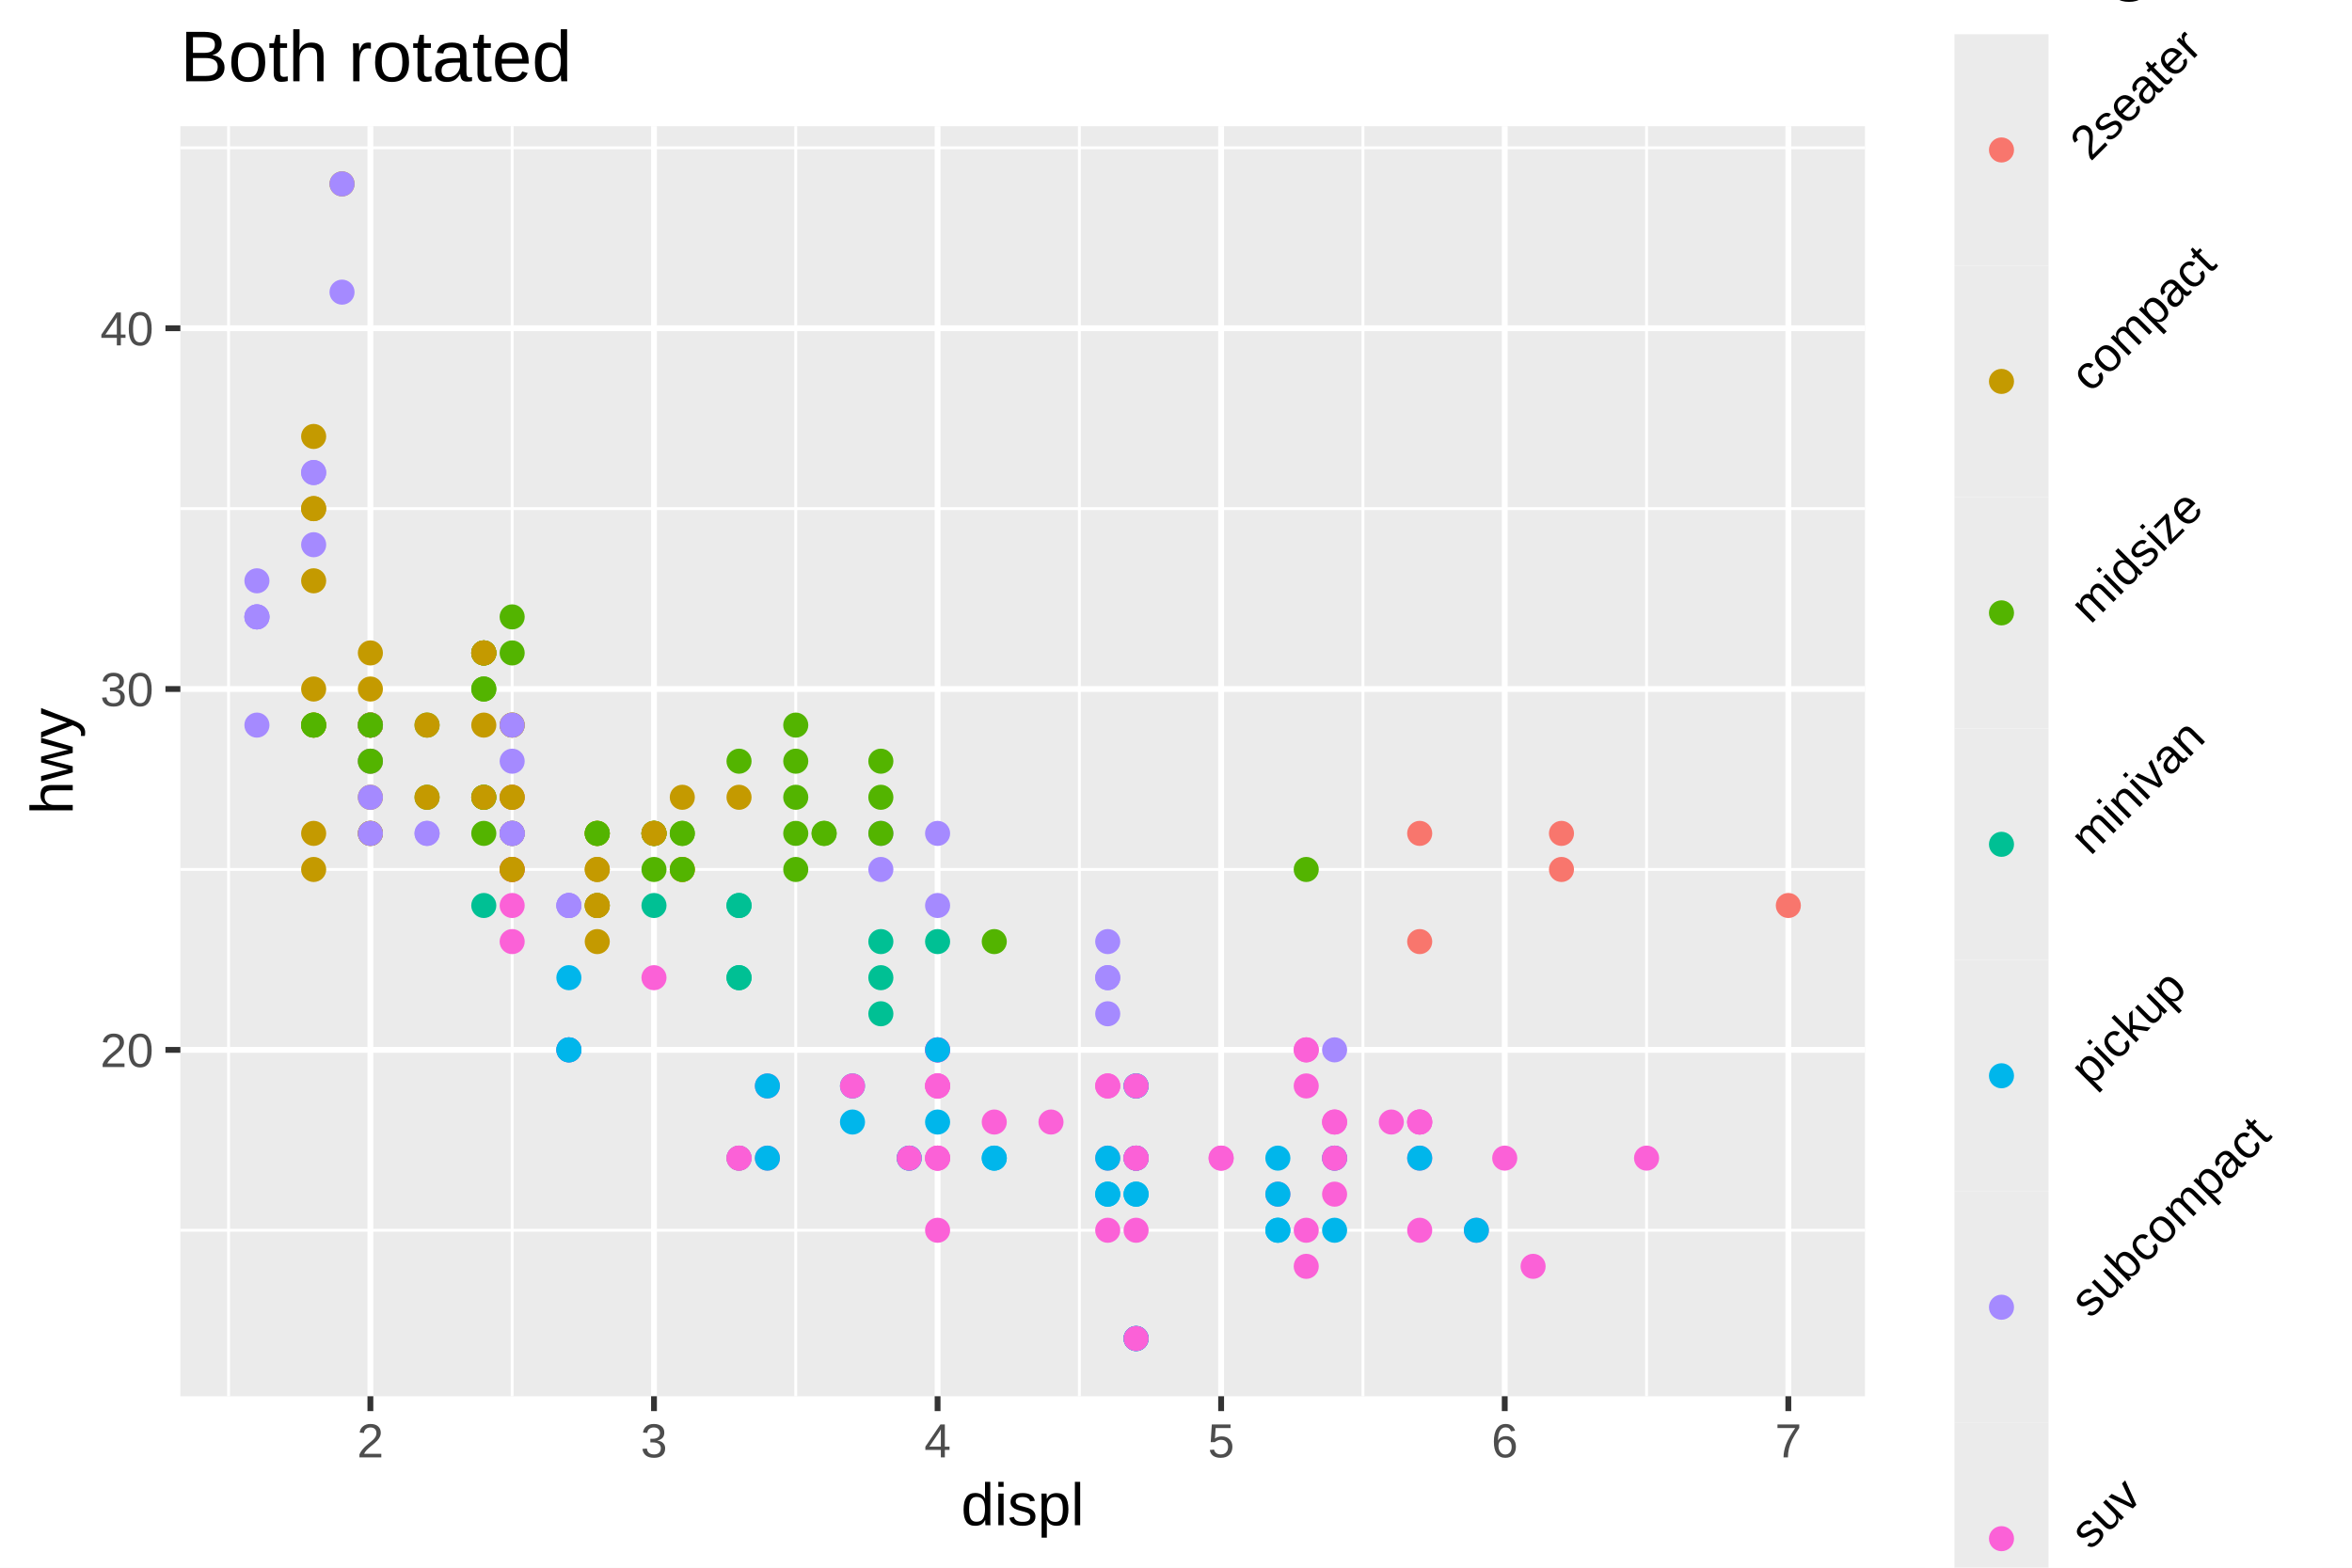
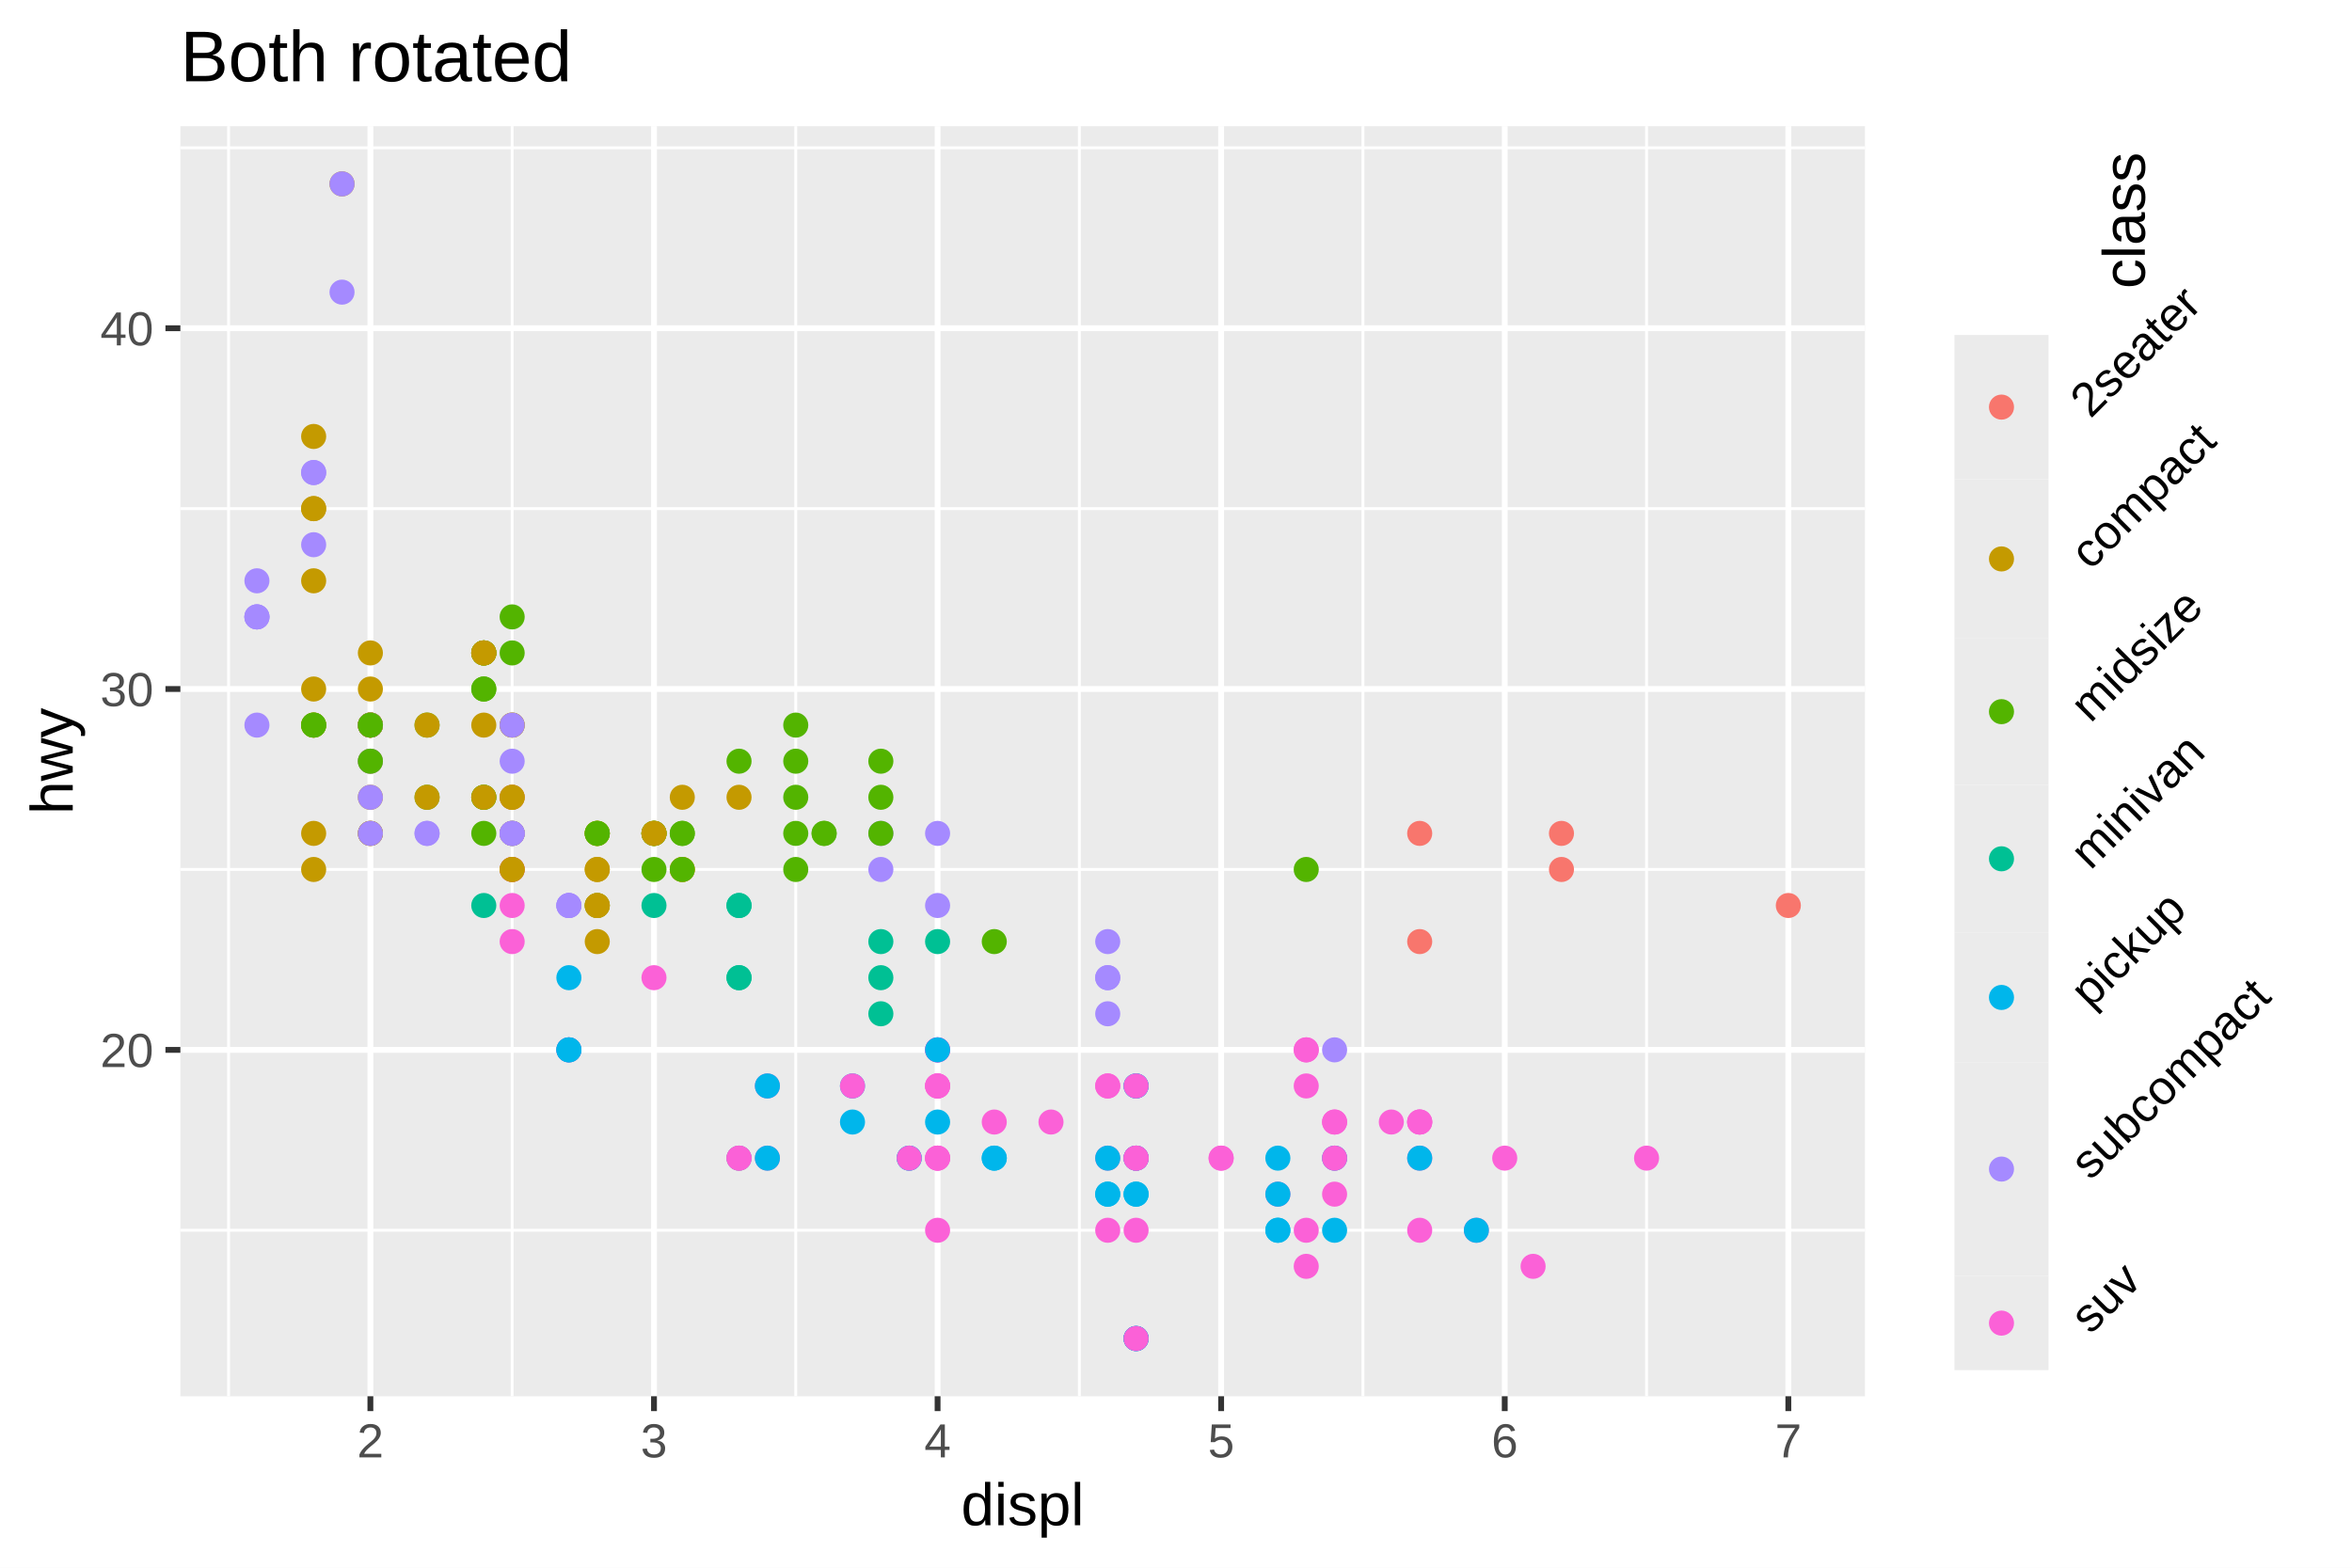
<svg xmlns="http://www.w3.org/2000/svg" width="432.00pt" height="288.00pt" viewBox="0 0 432.00 288.00">
  <g class="svglite">
    <defs>
      <style type="text/css">
    .svglite line, .svglite polyline, .svglite polygon, .svglite path, .svglite rect, .svglite circle {
      fill: none;
      stroke: #000000;
      stroke-linecap: round;
      stroke-linejoin: round;
      stroke-miterlimit: 10.00;
    }
    .svglite text {
      white-space: pre;
    }
    .svglite g.glyphgroup path {
      fill: inherit;
      stroke: none;
    }
  </style>
    </defs>
    <rect width="100%" height="100%" style="stroke: none; fill: none;" />
    <defs>
      <clipPath id="cpMC4wMHw0MzIuMDB8MC4wMHwyODguMDA=">
        <rect x="0.00" y="0.00" width="432.00" height="288.00" />
      </clipPath>
    </defs>
    <g clip-path="url(#cpMC4wMHw0MzIuMDB8MC4wMHwyODguMDA=)">
      <rect x="0" y="0.00" width="432.00" height="288.00" style="stroke-width: 1.07; stroke: #FFFFFF; fill: #FFFFFF;" />
    </g>
    <defs>
      <clipPath id="cpMzMuMTN8MzQyLjU0fDIzLjE4fDI1Ni41MA==">
        <rect x="33.13" y="23.18" width="309.41" height="233.33" />
      </clipPath>
    </defs>
    <g clip-path="url(#cpMzMuMTN8MzQyLjU0fDIzLjE4fDI1Ni41MA==)">
      <rect x="33.13" y="23.18" width="309.41" height="233.33" style="stroke-width: 1.07; stroke: none; fill: #EBEBEB;" />
      <polyline points="33.13,226.01 342.54,226.01 " style="stroke-width: 0.53; stroke: #FFFFFF; stroke-linecap: butt;" />
      <polyline points="33.13,159.73 342.54,159.73 " style="stroke-width: 0.53; stroke: #FFFFFF; stroke-linecap: butt;" />
      <polyline points="33.13,93.44 342.54,93.44 " style="stroke-width: 0.53; stroke: #FFFFFF; stroke-linecap: butt;" />
      <polyline points="33.13,27.15 342.54,27.15 " style="stroke-width: 0.53; stroke: #FFFFFF; stroke-linecap: butt;" />
      <polyline points="41.98,256.50 41.98,23.18 " style="stroke-width: 0.53; stroke: #FFFFFF; stroke-linecap: butt;" />
      <polyline points="94.07,256.50 94.07,23.18 " style="stroke-width: 0.53; stroke: #FFFFFF; stroke-linecap: butt;" />
      <polyline points="146.16,256.50 146.16,23.18 " style="stroke-width: 0.53; stroke: #FFFFFF; stroke-linecap: butt;" />
      <polyline points="198.25,256.50 198.25,23.18 " style="stroke-width: 0.53; stroke: #FFFFFF; stroke-linecap: butt;" />
      <polyline points="250.34,256.50 250.34,23.18 " style="stroke-width: 0.53; stroke: #FFFFFF; stroke-linecap: butt;" />
      <polyline points="302.43,256.50 302.43,23.18 " style="stroke-width: 0.53; stroke: #FFFFFF; stroke-linecap: butt;" />
      <polyline points="33.13,192.87 342.54,192.87 " style="stroke-width: 1.07; stroke: #FFFFFF; stroke-linecap: butt;" />
      <polyline points="33.13,126.58 342.54,126.58 " style="stroke-width: 1.07; stroke: #FFFFFF; stroke-linecap: butt;" />
      <polyline points="33.13,60.30 342.54,60.30 " style="stroke-width: 1.07; stroke: #FFFFFF; stroke-linecap: butt;" />
      <polyline points="68.03,256.50 68.03,23.18 " style="stroke-width: 1.07; stroke: #FFFFFF; stroke-linecap: butt;" />
      <polyline points="120.12,256.50 120.12,23.18 " style="stroke-width: 1.07; stroke: #FFFFFF; stroke-linecap: butt;" />
      <polyline points="172.21,256.50 172.21,23.18 " style="stroke-width: 1.07; stroke: #FFFFFF; stroke-linecap: butt;" />
      <polyline points="224.29,256.50 224.29,23.18 " style="stroke-width: 1.07; stroke: #FFFFFF; stroke-linecap: butt;" />
      <polyline points="276.38,256.50 276.38,23.18 " style="stroke-width: 1.07; stroke: #FFFFFF; stroke-linecap: butt;" />
      <polyline points="328.47,256.50 328.47,23.18 " style="stroke-width: 1.07; stroke: #FFFFFF; stroke-linecap: butt;" />
      <circle cx="57.61" cy="133.21" r="1.95" style="stroke-width: 0.71; stroke: #C49A00; fill: #C49A00;" />
      <circle cx="57.61" cy="133.21" r="1.95" style="stroke-width: 0.71; stroke: #C49A00; fill: #C49A00;" />
      <circle cx="68.03" cy="119.95" r="1.95" style="stroke-width: 0.71; stroke: #C49A00; fill: #C49A00;" />
      <circle cx="68.03" cy="126.58" r="1.95" style="stroke-width: 0.71; stroke: #C49A00; fill: #C49A00;" />
      <circle cx="109.70" cy="153.10" r="1.95" style="stroke-width: 0.71; stroke: #C49A00; fill: #C49A00;" />
      <circle cx="109.70" cy="153.10" r="1.95" style="stroke-width: 0.71; stroke: #C49A00; fill: #C49A00;" />
      <circle cx="125.32" cy="146.47" r="1.95" style="stroke-width: 0.71; stroke: #C49A00; fill: #C49A00;" />
      <circle cx="57.61" cy="153.10" r="1.95" style="stroke-width: 0.71; stroke: #C49A00; fill: #C49A00;" />
      <circle cx="57.61" cy="159.73" r="1.95" style="stroke-width: 0.71; stroke: #C49A00; fill: #C49A00;" />
      <circle cx="68.03" cy="139.84" r="1.95" style="stroke-width: 0.71; stroke: #C49A00; fill: #C49A00;" />
      <circle cx="68.03" cy="146.47" r="1.95" style="stroke-width: 0.71; stroke: #C49A00; fill: #C49A00;" />
      <circle cx="109.70" cy="159.73" r="1.95" style="stroke-width: 0.71; stroke: #C49A00; fill: #C49A00;" />
      <circle cx="109.70" cy="159.73" r="1.95" style="stroke-width: 0.71; stroke: #C49A00; fill: #C49A00;" />
      <circle cx="125.32" cy="159.73" r="1.95" style="stroke-width: 0.71; stroke: #C49A00; fill: #C49A00;" />
      <circle cx="125.32" cy="159.73" r="1.95" style="stroke-width: 0.71; stroke: #C49A00; fill: #C49A00;" />
      <circle cx="109.70" cy="166.35" r="1.95" style="stroke-width: 0.71; stroke: #53B400; fill: #53B400;" />
      <circle cx="125.32" cy="159.73" r="1.95" style="stroke-width: 0.71; stroke: #53B400; fill: #53B400;" />
      <circle cx="182.62" cy="172.98" r="1.95" style="stroke-width: 0.71; stroke: #53B400; fill: #53B400;" />
      <circle cx="239.92" cy="192.87" r="1.95" style="stroke-width: 0.71; stroke: #FB61D7; fill: #FB61D7;" />
      <circle cx="239.92" cy="226.01" r="1.95" style="stroke-width: 0.71; stroke: #FB61D7; fill: #FB61D7;" />
      <circle cx="239.92" cy="192.87" r="1.95" style="stroke-width: 0.71; stroke: #FB61D7; fill: #FB61D7;" />
      <circle cx="260.76" cy="212.76" r="1.95" style="stroke-width: 0.71; stroke: #FB61D7; fill: #FB61D7;" />
      <circle cx="276.38" cy="212.76" r="1.95" style="stroke-width: 0.71; stroke: #FB61D7; fill: #FB61D7;" />
      <circle cx="260.76" cy="153.10" r="1.95" style="stroke-width: 0.71; stroke: #F8766D; fill: #F8766D;" />
      <circle cx="260.76" cy="172.98" r="1.95" style="stroke-width: 0.71; stroke: #F8766D; fill: #F8766D;" />
      <circle cx="286.80" cy="153.10" r="1.95" style="stroke-width: 0.71; stroke: #F8766D; fill: #F8766D;" />
      <circle cx="286.80" cy="159.73" r="1.95" style="stroke-width: 0.71; stroke: #F8766D; fill: #F8766D;" />
      <circle cx="328.47" cy="166.35" r="1.95" style="stroke-width: 0.71; stroke: #F8766D; fill: #F8766D;" />
      <circle cx="239.92" cy="199.50" r="1.95" style="stroke-width: 0.71; stroke: #FB61D7; fill: #FB61D7;" />
      <circle cx="239.92" cy="232.64" r="1.95" style="stroke-width: 0.71; stroke: #FB61D7; fill: #FB61D7;" />
      <circle cx="260.76" cy="226.01" r="1.95" style="stroke-width: 0.71; stroke: #FB61D7; fill: #FB61D7;" />
      <circle cx="302.43" cy="212.76" r="1.95" style="stroke-width: 0.71; stroke: #FB61D7; fill: #FB61D7;" />
      <circle cx="88.86" cy="146.47" r="1.95" style="stroke-width: 0.71; stroke: #53B400; fill: #53B400;" />
      <circle cx="88.86" cy="126.58" r="1.95" style="stroke-width: 0.71; stroke: #53B400; fill: #53B400;" />
      <circle cx="125.32" cy="153.10" r="1.95" style="stroke-width: 0.71; stroke: #53B400; fill: #53B400;" />
      <circle cx="146.16" cy="133.21" r="1.95" style="stroke-width: 0.71; stroke: #53B400; fill: #53B400;" />
      <circle cx="151.37" cy="153.10" r="1.95" style="stroke-width: 0.71; stroke: #53B400; fill: #53B400;" />
      <circle cx="88.86" cy="166.35" r="1.95" style="stroke-width: 0.71; stroke: #00C094; fill: #00C094;" />
      <circle cx="120.12" cy="166.35" r="1.95" style="stroke-width: 0.71; stroke: #00C094; fill: #00C094;" />
      <circle cx="135.74" cy="179.61" r="1.95" style="stroke-width: 0.71; stroke: #00C094; fill: #00C094;" />
      <circle cx="135.74" cy="179.61" r="1.95" style="stroke-width: 0.71; stroke: #00C094; fill: #00C094;" />
      <circle cx="135.74" cy="166.35" r="1.95" style="stroke-width: 0.71; stroke: #00C094; fill: #00C094;" />
      <circle cx="135.74" cy="166.35" r="1.95" style="stroke-width: 0.71; stroke: #00C094; fill: #00C094;" />
      <circle cx="135.74" cy="212.76" r="1.95" style="stroke-width: 0.71; stroke: #00C094; fill: #00C094;" />
      <circle cx="161.79" cy="179.61" r="1.95" style="stroke-width: 0.71; stroke: #00C094; fill: #00C094;" />
      <circle cx="161.79" cy="186.24" r="1.95" style="stroke-width: 0.71; stroke: #00C094; fill: #00C094;" />
      <circle cx="161.79" cy="172.98" r="1.95" style="stroke-width: 0.71; stroke: #00C094; fill: #00C094;" />
      <circle cx="172.21" cy="172.98" r="1.95" style="stroke-width: 0.71; stroke: #00C094; fill: #00C094;" />
      <circle cx="156.58" cy="199.50" r="1.95" style="stroke-width: 0.71; stroke: #00B6EB; fill: #00B6EB;" />
      <circle cx="156.58" cy="206.13" r="1.95" style="stroke-width: 0.71; stroke: #00B6EB; fill: #00B6EB;" />
      <circle cx="167.00" cy="212.76" r="1.95" style="stroke-width: 0.71; stroke: #00B6EB; fill: #00B6EB;" />
      <circle cx="167.00" cy="212.76" r="1.95" style="stroke-width: 0.71; stroke: #00B6EB; fill: #00B6EB;" />
      <circle cx="208.67" cy="199.50" r="1.95" style="stroke-width: 0.71; stroke: #00B6EB; fill: #00B6EB;" />
      <circle cx="208.67" cy="199.50" r="1.95" style="stroke-width: 0.71; stroke: #00B6EB; fill: #00B6EB;" />
      <circle cx="208.67" cy="245.90" r="1.95" style="stroke-width: 0.71; stroke: #00B6EB; fill: #00B6EB;" />
      <circle cx="234.71" cy="212.76" r="1.95" style="stroke-width: 0.71; stroke: #00B6EB; fill: #00B6EB;" />
      <circle cx="234.71" cy="226.01" r="1.95" style="stroke-width: 0.71; stroke: #00B6EB; fill: #00B6EB;" />
      <circle cx="167.00" cy="212.76" r="1.95" style="stroke-width: 0.71; stroke: #FB61D7; fill: #FB61D7;" />
      <circle cx="208.67" cy="212.76" r="1.95" style="stroke-width: 0.71; stroke: #FB61D7; fill: #FB61D7;" />
      <circle cx="208.67" cy="245.90" r="1.95" style="stroke-width: 0.71; stroke: #FB61D7; fill: #FB61D7;" />
      <circle cx="208.67" cy="212.76" r="1.95" style="stroke-width: 0.71; stroke: #FB61D7; fill: #FB61D7;" />
      <circle cx="234.71" cy="219.38" r="1.95" style="stroke-width: 0.71; stroke: #FB61D7; fill: #FB61D7;" />
      <circle cx="260.76" cy="206.13" r="1.95" style="stroke-width: 0.71; stroke: #FB61D7; fill: #FB61D7;" />
      <circle cx="271.17" cy="226.01" r="1.95" style="stroke-width: 0.71; stroke: #FB61D7; fill: #FB61D7;" />
      <circle cx="208.67" cy="219.38" r="1.95" style="stroke-width: 0.71; stroke: #00B6EB; fill: #00B6EB;" />
      <circle cx="208.67" cy="245.90" r="1.95" style="stroke-width: 0.71; stroke: #00B6EB; fill: #00B6EB;" />
      <circle cx="208.67" cy="212.76" r="1.95" style="stroke-width: 0.71; stroke: #00B6EB; fill: #00B6EB;" />
      <circle cx="208.67" cy="212.76" r="1.95" style="stroke-width: 0.71; stroke: #00B6EB; fill: #00B6EB;" />
      <circle cx="208.67" cy="219.38" r="1.95" style="stroke-width: 0.71; stroke: #00B6EB; fill: #00B6EB;" />
      <circle cx="208.67" cy="245.90" r="1.95" style="stroke-width: 0.71; stroke: #00B6EB; fill: #00B6EB;" />
      <circle cx="234.71" cy="226.01" r="1.95" style="stroke-width: 0.71; stroke: #00B6EB; fill: #00B6EB;" />
      <circle cx="234.71" cy="219.38" r="1.95" style="stroke-width: 0.71; stroke: #00B6EB; fill: #00B6EB;" />
      <circle cx="260.76" cy="212.76" r="1.95" style="stroke-width: 0.71; stroke: #00B6EB; fill: #00B6EB;" />
      <circle cx="271.17" cy="226.01" r="1.95" style="stroke-width: 0.71; stroke: #00B6EB; fill: #00B6EB;" />
      <circle cx="203.46" cy="212.76" r="1.95" style="stroke-width: 0.71; stroke: #FB61D7; fill: #FB61D7;" />
      <circle cx="245.13" cy="212.76" r="1.95" style="stroke-width: 0.71; stroke: #FB61D7; fill: #FB61D7;" />
      <circle cx="245.13" cy="206.13" r="1.95" style="stroke-width: 0.71; stroke: #FB61D7; fill: #FB61D7;" />
      <circle cx="172.21" cy="212.76" r="1.95" style="stroke-width: 0.71; stroke: #FB61D7; fill: #FB61D7;" />
      <circle cx="172.21" cy="199.50" r="1.95" style="stroke-width: 0.71; stroke: #FB61D7; fill: #FB61D7;" />
      <circle cx="172.21" cy="212.76" r="1.95" style="stroke-width: 0.71; stroke: #FB61D7; fill: #FB61D7;" />
      <circle cx="172.21" cy="199.50" r="1.95" style="stroke-width: 0.71; stroke: #FB61D7; fill: #FB61D7;" />
      <circle cx="203.46" cy="199.50" r="1.95" style="stroke-width: 0.71; stroke: #FB61D7; fill: #FB61D7;" />
      <circle cx="224.29" cy="212.76" r="1.95" style="stroke-width: 0.71; stroke: #FB61D7; fill: #FB61D7;" />
      <circle cx="182.62" cy="212.76" r="1.95" style="stroke-width: 0.71; stroke: #00B6EB; fill: #00B6EB;" />
      <circle cx="182.62" cy="212.76" r="1.95" style="stroke-width: 0.71; stroke: #00B6EB; fill: #00B6EB;" />
      <circle cx="203.46" cy="219.38" r="1.95" style="stroke-width: 0.71; stroke: #00B6EB; fill: #00B6EB;" />
      <circle cx="203.46" cy="219.38" r="1.95" style="stroke-width: 0.71; stroke: #00B6EB; fill: #00B6EB;" />
      <circle cx="203.46" cy="212.76" r="1.95" style="stroke-width: 0.71; stroke: #00B6EB; fill: #00B6EB;" />
      <circle cx="245.13" cy="226.01" r="1.95" style="stroke-width: 0.71; stroke: #00B6EB; fill: #00B6EB;" />
      <circle cx="245.13" cy="212.76" r="1.95" style="stroke-width: 0.71; stroke: #00B6EB; fill: #00B6EB;" />
      <circle cx="161.79" cy="153.10" r="1.95" style="stroke-width: 0.71; stroke: #A58AFF; fill: #A58AFF;" />
      <circle cx="161.79" cy="159.73" r="1.95" style="stroke-width: 0.71; stroke: #A58AFF; fill: #A58AFF;" />
      <circle cx="172.21" cy="153.10" r="1.95" style="stroke-width: 0.71; stroke: #A58AFF; fill: #A58AFF;" />
      <circle cx="172.21" cy="166.35" r="1.95" style="stroke-width: 0.71; stroke: #A58AFF; fill: #A58AFF;" />
      <circle cx="203.46" cy="186.24" r="1.95" style="stroke-width: 0.71; stroke: #A58AFF; fill: #A58AFF;" />
      <circle cx="203.46" cy="179.61" r="1.95" style="stroke-width: 0.71; stroke: #A58AFF; fill: #A58AFF;" />
      <circle cx="203.46" cy="172.98" r="1.95" style="stroke-width: 0.71; stroke: #A58AFF; fill: #A58AFF;" />
      <circle cx="203.46" cy="179.61" r="1.95" style="stroke-width: 0.71; stroke: #A58AFF; fill: #A58AFF;" />
      <circle cx="245.13" cy="192.87" r="1.95" style="stroke-width: 0.71; stroke: #A58AFF; fill: #A58AFF;" />
      <circle cx="47.19" cy="106.70" r="1.95" style="stroke-width: 0.71; stroke: #A58AFF; fill: #A58AFF;" />
      <circle cx="47.19" cy="113.33" r="1.95" style="stroke-width: 0.71; stroke: #A58AFF; fill: #A58AFF;" />
      <circle cx="47.19" cy="113.33" r="1.95" style="stroke-width: 0.71; stroke: #A58AFF; fill: #A58AFF;" />
      <circle cx="47.19" cy="133.21" r="1.95" style="stroke-width: 0.71; stroke: #A58AFF; fill: #A58AFF;" />
      <circle cx="47.19" cy="113.33" r="1.95" style="stroke-width: 0.71; stroke: #A58AFF; fill: #A58AFF;" />
      <circle cx="57.61" cy="100.07" r="1.95" style="stroke-width: 0.71; stroke: #A58AFF; fill: #A58AFF;" />
      <circle cx="57.61" cy="86.81" r="1.95" style="stroke-width: 0.71; stroke: #A58AFF; fill: #A58AFF;" />
      <circle cx="57.61" cy="86.81" r="1.95" style="stroke-width: 0.71; stroke: #A58AFF; fill: #A58AFF;" />
      <circle cx="68.03" cy="133.21" r="1.95" style="stroke-width: 0.71; stroke: #A58AFF; fill: #A58AFF;" />
      <circle cx="88.86" cy="153.10" r="1.95" style="stroke-width: 0.71; stroke: #53B400; fill: #53B400;" />
      <circle cx="88.86" cy="146.47" r="1.95" style="stroke-width: 0.71; stroke: #53B400; fill: #53B400;" />
      <circle cx="88.86" cy="126.58" r="1.95" style="stroke-width: 0.71; stroke: #53B400; fill: #53B400;" />
      <circle cx="88.86" cy="119.95" r="1.95" style="stroke-width: 0.71; stroke: #53B400; fill: #53B400;" />
      <circle cx="94.07" cy="153.10" r="1.95" style="stroke-width: 0.71; stroke: #53B400; fill: #53B400;" />
      <circle cx="94.07" cy="153.10" r="1.95" style="stroke-width: 0.71; stroke: #53B400; fill: #53B400;" />
      <circle cx="135.74" cy="139.84" r="1.95" style="stroke-width: 0.71; stroke: #53B400; fill: #53B400;" />
      <circle cx="68.03" cy="153.10" r="1.95" style="stroke-width: 0.71; stroke: #A58AFF; fill: #A58AFF;" />
      <circle cx="68.03" cy="133.21" r="1.95" style="stroke-width: 0.71; stroke: #A58AFF; fill: #A58AFF;" />
      <circle cx="68.03" cy="139.84" r="1.95" style="stroke-width: 0.71; stroke: #A58AFF; fill: #A58AFF;" />
      <circle cx="68.03" cy="146.47" r="1.95" style="stroke-width: 0.71; stroke: #A58AFF; fill: #A58AFF;" />
      <circle cx="104.49" cy="166.35" r="1.95" style="stroke-width: 0.71; stroke: #A58AFF; fill: #A58AFF;" />
      <circle cx="104.49" cy="166.35" r="1.95" style="stroke-width: 0.71; stroke: #A58AFF; fill: #A58AFF;" />
      <circle cx="104.49" cy="166.35" r="1.95" style="stroke-width: 0.71; stroke: #A58AFF; fill: #A58AFF;" />
      <circle cx="120.12" cy="179.61" r="1.95" style="stroke-width: 0.71; stroke: #FB61D7; fill: #FB61D7;" />
      <circle cx="156.58" cy="199.50" r="1.95" style="stroke-width: 0.71; stroke: #FB61D7; fill: #FB61D7;" />
      <circle cx="172.21" cy="192.87" r="1.95" style="stroke-width: 0.71; stroke: #FB61D7; fill: #FB61D7;" />
      <circle cx="208.67" cy="212.76" r="1.95" style="stroke-width: 0.71; stroke: #FB61D7; fill: #FB61D7;" />
      <circle cx="208.67" cy="245.90" r="1.95" style="stroke-width: 0.71; stroke: #FB61D7; fill: #FB61D7;" />
      <circle cx="208.67" cy="199.50" r="1.95" style="stroke-width: 0.71; stroke: #FB61D7; fill: #FB61D7;" />
      <circle cx="260.76" cy="206.13" r="1.95" style="stroke-width: 0.71; stroke: #FB61D7; fill: #FB61D7;" />
      <circle cx="281.59" cy="232.64" r="1.95" style="stroke-width: 0.71; stroke: #FB61D7; fill: #FB61D7;" />
      <circle cx="172.21" cy="226.01" r="1.95" style="stroke-width: 0.71; stroke: #FB61D7; fill: #FB61D7;" />
      <circle cx="182.62" cy="206.13" r="1.95" style="stroke-width: 0.71; stroke: #FB61D7; fill: #FB61D7;" />
      <circle cx="193.04" cy="206.13" r="1.95" style="stroke-width: 0.71; stroke: #FB61D7; fill: #FB61D7;" />
      <circle cx="203.46" cy="226.01" r="1.95" style="stroke-width: 0.71; stroke: #FB61D7; fill: #FB61D7;" />
      <circle cx="245.13" cy="212.76" r="1.95" style="stroke-width: 0.71; stroke: #FB61D7; fill: #FB61D7;" />
      <circle cx="245.13" cy="219.38" r="1.95" style="stroke-width: 0.71; stroke: #FB61D7; fill: #FB61D7;" />
      <circle cx="245.13" cy="206.13" r="1.95" style="stroke-width: 0.71; stroke: #FB61D7; fill: #FB61D7;" />
      <circle cx="172.21" cy="212.76" r="1.95" style="stroke-width: 0.71; stroke: #FB61D7; fill: #FB61D7;" />
      <circle cx="172.21" cy="199.50" r="1.95" style="stroke-width: 0.71; stroke: #FB61D7; fill: #FB61D7;" />
      <circle cx="203.46" cy="199.50" r="1.95" style="stroke-width: 0.71; stroke: #FB61D7; fill: #FB61D7;" />
      <circle cx="224.29" cy="212.76" r="1.95" style="stroke-width: 0.71; stroke: #FB61D7; fill: #FB61D7;" />
      <circle cx="88.86" cy="133.21" r="1.95" style="stroke-width: 0.71; stroke: #C49A00; fill: #C49A00;" />
      <circle cx="88.86" cy="146.47" r="1.95" style="stroke-width: 0.71; stroke: #C49A00; fill: #C49A00;" />
      <circle cx="94.07" cy="119.95" r="1.95" style="stroke-width: 0.71; stroke: #53B400; fill: #53B400;" />
      <circle cx="94.07" cy="113.33" r="1.95" style="stroke-width: 0.71; stroke: #53B400; fill: #53B400;" />
      <circle cx="146.16" cy="146.47" r="1.95" style="stroke-width: 0.71; stroke: #53B400; fill: #53B400;" />
      <circle cx="146.16" cy="153.10" r="1.95" style="stroke-width: 0.71; stroke: #53B400; fill: #53B400;" />
      <circle cx="120.12" cy="153.10" r="1.95" style="stroke-width: 0.71; stroke: #53B400; fill: #53B400;" />
      <circle cx="120.12" cy="159.73" r="1.95" style="stroke-width: 0.71; stroke: #53B400; fill: #53B400;" />
      <circle cx="146.16" cy="159.73" r="1.95" style="stroke-width: 0.71; stroke: #53B400; fill: #53B400;" />
      <circle cx="135.74" cy="212.76" r="1.95" style="stroke-width: 0.71; stroke: #FB61D7; fill: #FB61D7;" />
      <circle cx="135.74" cy="212.76" r="1.95" style="stroke-width: 0.71; stroke: #FB61D7; fill: #FB61D7;" />
      <circle cx="172.21" cy="192.87" r="1.95" style="stroke-width: 0.71; stroke: #FB61D7; fill: #FB61D7;" />
      <circle cx="255.55" cy="206.13" r="1.95" style="stroke-width: 0.71; stroke: #FB61D7; fill: #FB61D7;" />
      <circle cx="125.32" cy="153.10" r="1.95" style="stroke-width: 0.71; stroke: #53B400; fill: #53B400;" />
      <circle cx="161.79" cy="153.10" r="1.95" style="stroke-width: 0.71; stroke: #53B400; fill: #53B400;" />
      <circle cx="161.79" cy="146.47" r="1.95" style="stroke-width: 0.71; stroke: #53B400; fill: #53B400;" />
      <circle cx="161.79" cy="139.84" r="1.95" style="stroke-width: 0.71; stroke: #53B400; fill: #53B400;" />
      <circle cx="239.92" cy="159.73" r="1.95" style="stroke-width: 0.71; stroke: #53B400; fill: #53B400;" />
      <circle cx="94.07" cy="159.73" r="1.95" style="stroke-width: 0.71; stroke: #FB61D7; fill: #FB61D7;" />
      <circle cx="94.07" cy="166.35" r="1.95" style="stroke-width: 0.71; stroke: #FB61D7; fill: #FB61D7;" />
      <circle cx="94.07" cy="146.47" r="1.95" style="stroke-width: 0.71; stroke: #FB61D7; fill: #FB61D7;" />
      <circle cx="94.07" cy="159.73" r="1.95" style="stroke-width: 0.71; stroke: #FB61D7; fill: #FB61D7;" />
      <circle cx="94.07" cy="153.10" r="1.95" style="stroke-width: 0.71; stroke: #FB61D7; fill: #FB61D7;" />
      <circle cx="94.07" cy="172.98" r="1.95" style="stroke-width: 0.71; stroke: #FB61D7; fill: #FB61D7;" />
      <circle cx="78.44" cy="153.10" r="1.95" style="stroke-width: 0.71; stroke: #A58AFF; fill: #A58AFF;" />
      <circle cx="78.44" cy="153.10" r="1.95" style="stroke-width: 0.71; stroke: #A58AFF; fill: #A58AFF;" />
      <circle cx="94.07" cy="153.10" r="1.95" style="stroke-width: 0.71; stroke: #A58AFF; fill: #A58AFF;" />
      <circle cx="94.07" cy="153.10" r="1.95" style="stroke-width: 0.71; stroke: #A58AFF; fill: #A58AFF;" />
      <circle cx="94.07" cy="159.73" r="1.95" style="stroke-width: 0.71; stroke: #C49A00; fill: #C49A00;" />
      <circle cx="94.07" cy="146.47" r="1.95" style="stroke-width: 0.71; stroke: #C49A00; fill: #C49A00;" />
      <circle cx="94.07" cy="159.73" r="1.95" style="stroke-width: 0.71; stroke: #C49A00; fill: #C49A00;" />
      <circle cx="94.07" cy="146.47" r="1.95" style="stroke-width: 0.71; stroke: #C49A00; fill: #C49A00;" />
      <circle cx="104.49" cy="192.87" r="1.95" style="stroke-width: 0.71; stroke: #FB61D7; fill: #FB61D7;" />
      <circle cx="104.49" cy="192.87" r="1.95" style="stroke-width: 0.71; stroke: #FB61D7; fill: #FB61D7;" />
      <circle cx="140.95" cy="199.50" r="1.95" style="stroke-width: 0.71; stroke: #FB61D7; fill: #FB61D7;" />
      <circle cx="140.95" cy="212.76" r="1.95" style="stroke-width: 0.71; stroke: #FB61D7; fill: #FB61D7;" />
      <circle cx="172.21" cy="192.87" r="1.95" style="stroke-width: 0.71; stroke: #FB61D7; fill: #FB61D7;" />
      <circle cx="208.67" cy="212.76" r="1.95" style="stroke-width: 0.71; stroke: #FB61D7; fill: #FB61D7;" />
      <circle cx="78.44" cy="133.21" r="1.95" style="stroke-width: 0.71; stroke: #53B400; fill: #53B400;" />
      <circle cx="78.44" cy="146.47" r="1.95" style="stroke-width: 0.71; stroke: #53B400; fill: #53B400;" />
      <circle cx="88.86" cy="119.95" r="1.95" style="stroke-width: 0.71; stroke: #53B400; fill: #53B400;" />
      <circle cx="88.86" cy="119.95" r="1.95" style="stroke-width: 0.71; stroke: #53B400; fill: #53B400;" />
      <circle cx="120.12" cy="153.10" r="1.95" style="stroke-width: 0.71; stroke: #53B400; fill: #53B400;" />
      <circle cx="120.12" cy="153.10" r="1.95" style="stroke-width: 0.71; stroke: #53B400; fill: #53B400;" />
      <circle cx="146.16" cy="139.84" r="1.95" style="stroke-width: 0.71; stroke: #53B400; fill: #53B400;" />
      <circle cx="78.44" cy="146.47" r="1.95" style="stroke-width: 0.71; stroke: #C49A00; fill: #C49A00;" />
      <circle cx="78.44" cy="133.21" r="1.95" style="stroke-width: 0.71; stroke: #C49A00; fill: #C49A00;" />
      <circle cx="88.86" cy="119.95" r="1.95" style="stroke-width: 0.71; stroke: #C49A00; fill: #C49A00;" />
      <circle cx="88.86" cy="119.95" r="1.95" style="stroke-width: 0.71; stroke: #C49A00; fill: #C49A00;" />
      <circle cx="120.12" cy="153.10" r="1.95" style="stroke-width: 0.71; stroke: #C49A00; fill: #C49A00;" />
      <circle cx="120.12" cy="153.10" r="1.95" style="stroke-width: 0.71; stroke: #C49A00; fill: #C49A00;" />
      <circle cx="135.74" cy="146.47" r="1.95" style="stroke-width: 0.71; stroke: #C49A00; fill: #C49A00;" />
      <circle cx="57.61" cy="126.58" r="1.95" style="stroke-width: 0.71; stroke: #C49A00; fill: #C49A00;" />
      <circle cx="57.61" cy="106.70" r="1.95" style="stroke-width: 0.71; stroke: #C49A00; fill: #C49A00;" />
      <circle cx="57.61" cy="93.44" r="1.95" style="stroke-width: 0.71; stroke: #C49A00; fill: #C49A00;" />
      <circle cx="57.61" cy="80.18" r="1.95" style="stroke-width: 0.71; stroke: #C49A00; fill: #C49A00;" />
      <circle cx="57.61" cy="93.44" r="1.95" style="stroke-width: 0.71; stroke: #C49A00; fill: #C49A00;" />
      <circle cx="208.67" cy="226.01" r="1.95" style="stroke-width: 0.71; stroke: #FB61D7; fill: #FB61D7;" />
      <circle cx="260.76" cy="206.13" r="1.95" style="stroke-width: 0.71; stroke: #FB61D7; fill: #FB61D7;" />
      <circle cx="104.49" cy="192.87" r="1.95" style="stroke-width: 0.71; stroke: #00B6EB; fill: #00B6EB;" />
      <circle cx="104.49" cy="192.87" r="1.95" style="stroke-width: 0.71; stroke: #00B6EB; fill: #00B6EB;" />
      <circle cx="104.49" cy="179.61" r="1.95" style="stroke-width: 0.71; stroke: #00B6EB; fill: #00B6EB;" />
      <circle cx="140.95" cy="212.76" r="1.95" style="stroke-width: 0.71; stroke: #00B6EB; fill: #00B6EB;" />
      <circle cx="140.95" cy="199.50" r="1.95" style="stroke-width: 0.71; stroke: #00B6EB; fill: #00B6EB;" />
      <circle cx="172.21" cy="206.13" r="1.95" style="stroke-width: 0.71; stroke: #00B6EB; fill: #00B6EB;" />
      <circle cx="172.21" cy="192.87" r="1.95" style="stroke-width: 0.71; stroke: #00B6EB; fill: #00B6EB;" />
      <circle cx="68.03" cy="133.21" r="1.95" style="stroke-width: 0.71; stroke: #C49A00; fill: #C49A00;" />
      <circle cx="68.03" cy="153.10" r="1.95" style="stroke-width: 0.71; stroke: #C49A00; fill: #C49A00;" />
      <circle cx="68.03" cy="133.21" r="1.95" style="stroke-width: 0.71; stroke: #C49A00; fill: #C49A00;" />
      <circle cx="68.03" cy="133.21" r="1.95" style="stroke-width: 0.71; stroke: #C49A00; fill: #C49A00;" />
      <circle cx="109.70" cy="166.35" r="1.95" style="stroke-width: 0.71; stroke: #C49A00; fill: #C49A00;" />
      <circle cx="62.82" cy="33.78" r="1.95" style="stroke-width: 0.71; stroke: #C49A00; fill: #C49A00;" />
      <circle cx="68.03" cy="133.21" r="1.95" style="stroke-width: 0.71; stroke: #C49A00; fill: #C49A00;" />
      <circle cx="68.03" cy="153.10" r="1.95" style="stroke-width: 0.71; stroke: #C49A00; fill: #C49A00;" />
      <circle cx="68.03" cy="133.21" r="1.95" style="stroke-width: 0.71; stroke: #C49A00; fill: #C49A00;" />
      <circle cx="68.03" cy="133.21" r="1.95" style="stroke-width: 0.71; stroke: #C49A00; fill: #C49A00;" />
      <circle cx="94.07" cy="133.21" r="1.95" style="stroke-width: 0.71; stroke: #C49A00; fill: #C49A00;" />
      <circle cx="94.07" cy="133.21" r="1.95" style="stroke-width: 0.71; stroke: #C49A00; fill: #C49A00;" />
      <circle cx="109.70" cy="172.98" r="1.95" style="stroke-width: 0.71; stroke: #C49A00; fill: #C49A00;" />
      <circle cx="109.70" cy="166.35" r="1.95" style="stroke-width: 0.71; stroke: #C49A00; fill: #C49A00;" />
      <circle cx="62.82" cy="33.78" r="1.95" style="stroke-width: 0.71; stroke: #A58AFF; fill: #A58AFF;" />
      <circle cx="62.82" cy="53.67" r="1.95" style="stroke-width: 0.71; stroke: #A58AFF; fill: #A58AFF;" />
      <circle cx="68.03" cy="133.21" r="1.95" style="stroke-width: 0.71; stroke: #A58AFF; fill: #A58AFF;" />
      <circle cx="68.03" cy="153.10" r="1.95" style="stroke-width: 0.71; stroke: #A58AFF; fill: #A58AFF;" />
      <circle cx="94.07" cy="139.84" r="1.95" style="stroke-width: 0.71; stroke: #A58AFF; fill: #A58AFF;" />
      <circle cx="94.07" cy="133.21" r="1.95" style="stroke-width: 0.71; stroke: #A58AFF; fill: #A58AFF;" />
      <circle cx="57.61" cy="133.21" r="1.95" style="stroke-width: 0.71; stroke: #53B400; fill: #53B400;" />
      <circle cx="57.61" cy="133.21" r="1.95" style="stroke-width: 0.71; stroke: #53B400; fill: #53B400;" />
      <circle cx="68.03" cy="139.84" r="1.95" style="stroke-width: 0.71; stroke: #53B400; fill: #53B400;" />
      <circle cx="68.03" cy="133.21" r="1.95" style="stroke-width: 0.71; stroke: #53B400; fill: #53B400;" />
      <circle cx="109.70" cy="153.10" r="1.95" style="stroke-width: 0.71; stroke: #53B400; fill: #53B400;" />
      <circle cx="109.70" cy="153.10" r="1.95" style="stroke-width: 0.71; stroke: #53B400; fill: #53B400;" />
      <circle cx="151.37" cy="153.10" r="1.95" style="stroke-width: 0.71; stroke: #53B400; fill: #53B400;" />
    </g>
    <g clip-path="url(#cpMC4wMHw0MzIuMDB8MC4wMHwyODguMDA=)">
      <text x="28.20" y="196.02" text-anchor="end" style="font-size: 8.80px;fill: #4D4D4D; font-family: &quot;Arial&quot;;" textLength="9.78px" lengthAdjust="spacingAndGlyphs">20</text>
      <text x="28.20" y="129.73" text-anchor="end" style="font-size: 8.80px;fill: #4D4D4D; font-family: &quot;Arial&quot;;" textLength="9.78px" lengthAdjust="spacingAndGlyphs">30</text>
      <text x="28.20" y="63.45" text-anchor="end" style="font-size: 8.80px;fill: #4D4D4D; font-family: &quot;Arial&quot;;" textLength="9.78px" lengthAdjust="spacingAndGlyphs">40</text>
      <polyline points="30.39,192.87 33.13,192.87 " style="stroke-width: 1.07; stroke: #333333; stroke-linecap: butt;" />
      <polyline points="30.39,126.58 33.13,126.58 " style="stroke-width: 1.07; stroke: #333333; stroke-linecap: butt;" />
      <polyline points="30.39,60.30 33.13,60.30 " style="stroke-width: 1.07; stroke: #333333; stroke-linecap: butt;" />
      <polyline points="68.03,259.24 68.03,256.50 " style="stroke-width: 1.07; stroke: #333333; stroke-linecap: butt;" />
      <polyline points="120.12,259.24 120.12,256.50 " style="stroke-width: 1.07; stroke: #333333; stroke-linecap: butt;" />
      <polyline points="172.21,259.24 172.21,256.50 " style="stroke-width: 1.07; stroke: #333333; stroke-linecap: butt;" />
      <polyline points="224.29,259.24 224.29,256.50 " style="stroke-width: 1.07; stroke: #333333; stroke-linecap: butt;" />
      <polyline points="276.38,259.24 276.38,256.50 " style="stroke-width: 1.07; stroke: #333333; stroke-linecap: butt;" />
      <polyline points="328.47,259.24 328.47,256.50 " style="stroke-width: 1.07; stroke: #333333; stroke-linecap: butt;" />
      <text x="68.03" y="267.74" text-anchor="middle" style="font-size: 8.80px;fill: #4D4D4D; font-family: &quot;Arial&quot;;" textLength="4.89px" lengthAdjust="spacingAndGlyphs">2</text>
      <text x="120.12" y="267.74" text-anchor="middle" style="font-size: 8.80px;fill: #4D4D4D; font-family: &quot;Arial&quot;;" textLength="4.89px" lengthAdjust="spacingAndGlyphs">3</text>
      <text x="172.21" y="267.74" text-anchor="middle" style="font-size: 8.80px;fill: #4D4D4D; font-family: &quot;Arial&quot;;" textLength="4.89px" lengthAdjust="spacingAndGlyphs">4</text>
      <text x="224.29" y="267.74" text-anchor="middle" style="font-size: 8.80px;fill: #4D4D4D; font-family: &quot;Arial&quot;;" textLength="4.89px" lengthAdjust="spacingAndGlyphs">5</text>
      <text x="276.38" y="267.74" text-anchor="middle" style="font-size: 8.80px;fill: #4D4D4D; font-family: &quot;Arial&quot;;" textLength="4.89px" lengthAdjust="spacingAndGlyphs">6</text>
      <text x="328.47" y="267.74" text-anchor="middle" style="font-size: 8.80px;fill: #4D4D4D; font-family: &quot;Arial&quot;;" textLength="4.89px" lengthAdjust="spacingAndGlyphs">7</text>
      <text x="187.83" y="280.20" text-anchor="middle" style="font-size: 11.00px; font-family: &quot;Arial&quot;;" textLength="22.62px" lengthAdjust="spacingAndGlyphs">displ</text>
      <text transform="translate(13.36,139.84) rotate(-90)" text-anchor="middle" style="font-size: 11.00px; font-family: &quot;Arial&quot;;" textLength="19.56px" lengthAdjust="spacingAndGlyphs">hwy</text>
-       <rect x="353.50" y="-29.73" width="73.02" height="339.14" style="stroke-width: 1.07; stroke: none; fill: #FFFFFF;" />
-       <text transform="translate(393.95,-11.72) rotate(-90)" text-anchor="middle" style="font-size: 11.00px; font-family: &quot;Arial&quot;;" textLength="25.06px" lengthAdjust="spacingAndGlyphs">class</text>
-       <rect x="358.98" y="6.29" width="17.28" height="42.52" style="stroke-width: 1.07; stroke: none; fill: #EBEBEB;" />
-       <circle cx="367.62" cy="27.55" r="1.95" style="stroke-width: 0.71; stroke: #F8766D; fill: #F8766D;" />
-       <rect x="358.98" y="48.81" width="17.28" height="42.52" style="stroke-width: 1.07; stroke: none; fill: #EBEBEB;" />
-       <circle cx="367.62" cy="70.07" r="1.95" style="stroke-width: 0.71; stroke: #C49A00; fill: #C49A00;" />
-       <rect x="358.98" y="91.33" width="17.28" height="42.52" style="stroke-width: 1.07; stroke: none; fill: #EBEBEB;" />
-       <circle cx="367.62" cy="112.59" r="1.95" style="stroke-width: 0.71; stroke: #53B400; fill: #53B400;" />
-       <rect x="358.98" y="133.85" width="17.28" height="42.52" style="stroke-width: 1.07; stroke: none; fill: #EBEBEB;" />
-       <circle cx="367.62" cy="155.11" r="1.95" style="stroke-width: 0.71; stroke: #00C094; fill: #00C094;" />
-       <rect x="358.98" y="176.37" width="17.28" height="42.52" style="stroke-width: 1.07; stroke: none; fill: #EBEBEB;" />
-       <circle cx="367.62" cy="197.63" r="1.95" style="stroke-width: 0.71; stroke: #00B6EB; fill: #00B6EB;" />
-       <rect x="358.98" y="218.89" width="17.28" height="42.52" style="stroke-width: 1.07; stroke: none; fill: #EBEBEB;" />
-       <circle cx="367.62" cy="240.15" r="1.95" style="stroke-width: 0.71; stroke: #A58AFF; fill: #A58AFF;" />
-       <rect x="358.98" y="261.41" width="17.28" height="42.52" style="stroke-width: 1.07; stroke: none; fill: #EBEBEB;" />
-       <circle cx="367.62" cy="282.67" r="1.95" style="stroke-width: 0.71; stroke: #FB61D7; fill: #FB61D7;" />
-       <text transform="translate(383.96,29.78) rotate(-45)" style="font-size: 8.80px; font-family: &quot;Arial&quot;;" textLength="29.33px" lengthAdjust="spacingAndGlyphs">2seater</text>
-       <text transform="translate(383.96,72.30) rotate(-45)" style="font-size: 8.80px; font-family: &quot;Arial&quot;;" textLength="33.25px" lengthAdjust="spacingAndGlyphs">compact</text>
-       <text transform="translate(383.96,114.82) rotate(-45)" style="font-size: 8.80px; font-family: &quot;Arial&quot;;" textLength="29.83px" lengthAdjust="spacingAndGlyphs">midsize</text>
-       <text transform="translate(383.96,157.34) rotate(-45)" style="font-size: 8.80px; font-family: &quot;Arial&quot;;" textLength="30.31px" lengthAdjust="spacingAndGlyphs">minivan</text>
-       <text transform="translate(383.96,199.86) rotate(-45)" style="font-size: 8.80px; font-family: &quot;Arial&quot;;" textLength="25.44px" lengthAdjust="spacingAndGlyphs">pickup</text>
-       <text transform="translate(383.96,242.38) rotate(-45)" style="font-size: 8.80px; font-family: &quot;Arial&quot;;" textLength="47.44px" lengthAdjust="spacingAndGlyphs">subcompact</text>
-       <text transform="translate(383.96,284.90) rotate(-45)" style="font-size: 8.80px; font-family: &quot;Arial&quot;;" textLength="13.70px" lengthAdjust="spacingAndGlyphs">suv</text>
+       <rect x="353.50" y="22.50" width="73.02" height="234.69" style="stroke-width: 1.07; stroke: none; fill: #FFFFFF;" />
+       <text transform="translate(393.95,40.51) rotate(-90)" text-anchor="middle" style="font-size: 11.00px; font-family: &quot;Arial&quot;;" textLength="25.06px" lengthAdjust="spacingAndGlyphs">class</text>
+       <rect x="358.98" y="61.54" width="17.28" height="26.50" style="stroke-width: 1.07; stroke: none; fill: #EBEBEB;" />
+       <circle cx="367.62" cy="74.79" r="1.95" style="stroke-width: 0.71; stroke: #F8766D; fill: #F8766D;" />
+       <rect x="358.98" y="88.04" width="17.28" height="29.27" style="stroke-width: 1.07; stroke: none; fill: #EBEBEB;" />
+       <circle cx="367.62" cy="102.68" r="1.95" style="stroke-width: 0.71; stroke: #C49A00; fill: #C49A00;" />
+       <rect x="358.98" y="117.32" width="17.28" height="26.85" style="stroke-width: 1.07; stroke: none; fill: #EBEBEB;" />
+       <circle cx="367.62" cy="130.74" r="1.95" style="stroke-width: 0.71; stroke: #53B400; fill: #53B400;" />
+       <rect x="358.98" y="144.17" width="17.28" height="27.20" style="stroke-width: 1.07; stroke: none; fill: #EBEBEB;" />
+       <circle cx="367.62" cy="157.77" r="1.95" style="stroke-width: 0.71; stroke: #00C094; fill: #00C094;" />
+       <rect x="358.98" y="171.37" width="17.28" height="23.75" style="stroke-width: 1.07; stroke: none; fill: #EBEBEB;" />
+       <circle cx="367.62" cy="183.24" r="1.95" style="stroke-width: 0.71; stroke: #00B6EB; fill: #00B6EB;" />
+       <rect x="358.98" y="195.12" width="17.28" height="39.31" style="stroke-width: 1.07; stroke: none; fill: #EBEBEB;" />
+       <circle cx="367.62" cy="214.77" r="1.95" style="stroke-width: 0.71; stroke: #A58AFF; fill: #A58AFF;" />
+       <rect x="358.98" y="234.43" width="17.28" height="17.28" style="stroke-width: 1.07; stroke: none; fill: #EBEBEB;" />
+       <circle cx="367.62" cy="243.07" r="1.95" style="stroke-width: 0.71; stroke: #FB61D7; fill: #FB61D7;" />
+       <text transform="translate(383.96,77.02) rotate(-45)" style="font-size: 8.80px; font-family: &quot;Arial&quot;;" textLength="29.33px" lengthAdjust="spacingAndGlyphs">2seater</text>
+       <text transform="translate(383.96,104.91) rotate(-45)" style="font-size: 8.80px; font-family: &quot;Arial&quot;;" textLength="33.25px" lengthAdjust="spacingAndGlyphs">compact</text>
+       <text transform="translate(383.96,132.97) rotate(-45)" style="font-size: 8.80px; font-family: &quot;Arial&quot;;" textLength="29.83px" lengthAdjust="spacingAndGlyphs">midsize</text>
+       <text transform="translate(383.96,160.00) rotate(-45)" style="font-size: 8.80px; font-family: &quot;Arial&quot;;" textLength="30.31px" lengthAdjust="spacingAndGlyphs">minivan</text>
+       <text transform="translate(383.96,185.47) rotate(-45)" style="font-size: 8.80px; font-family: &quot;Arial&quot;;" textLength="25.44px" lengthAdjust="spacingAndGlyphs">pickup</text>
+       <text transform="translate(383.96,217.00) rotate(-45)" style="font-size: 8.80px; font-family: &quot;Arial&quot;;" textLength="47.44px" lengthAdjust="spacingAndGlyphs">subcompact</text>
+       <text transform="translate(383.96,245.29) rotate(-45)" style="font-size: 8.80px; font-family: &quot;Arial&quot;;" textLength="13.70px" lengthAdjust="spacingAndGlyphs">suv</text>
      <text x="33.13" y="14.93" style="font-size: 13.20px; font-family: &quot;Arial&quot;;" textLength="71.78px" lengthAdjust="spacingAndGlyphs">Both rotated</text>
    </g>
  </g>
</svg>
